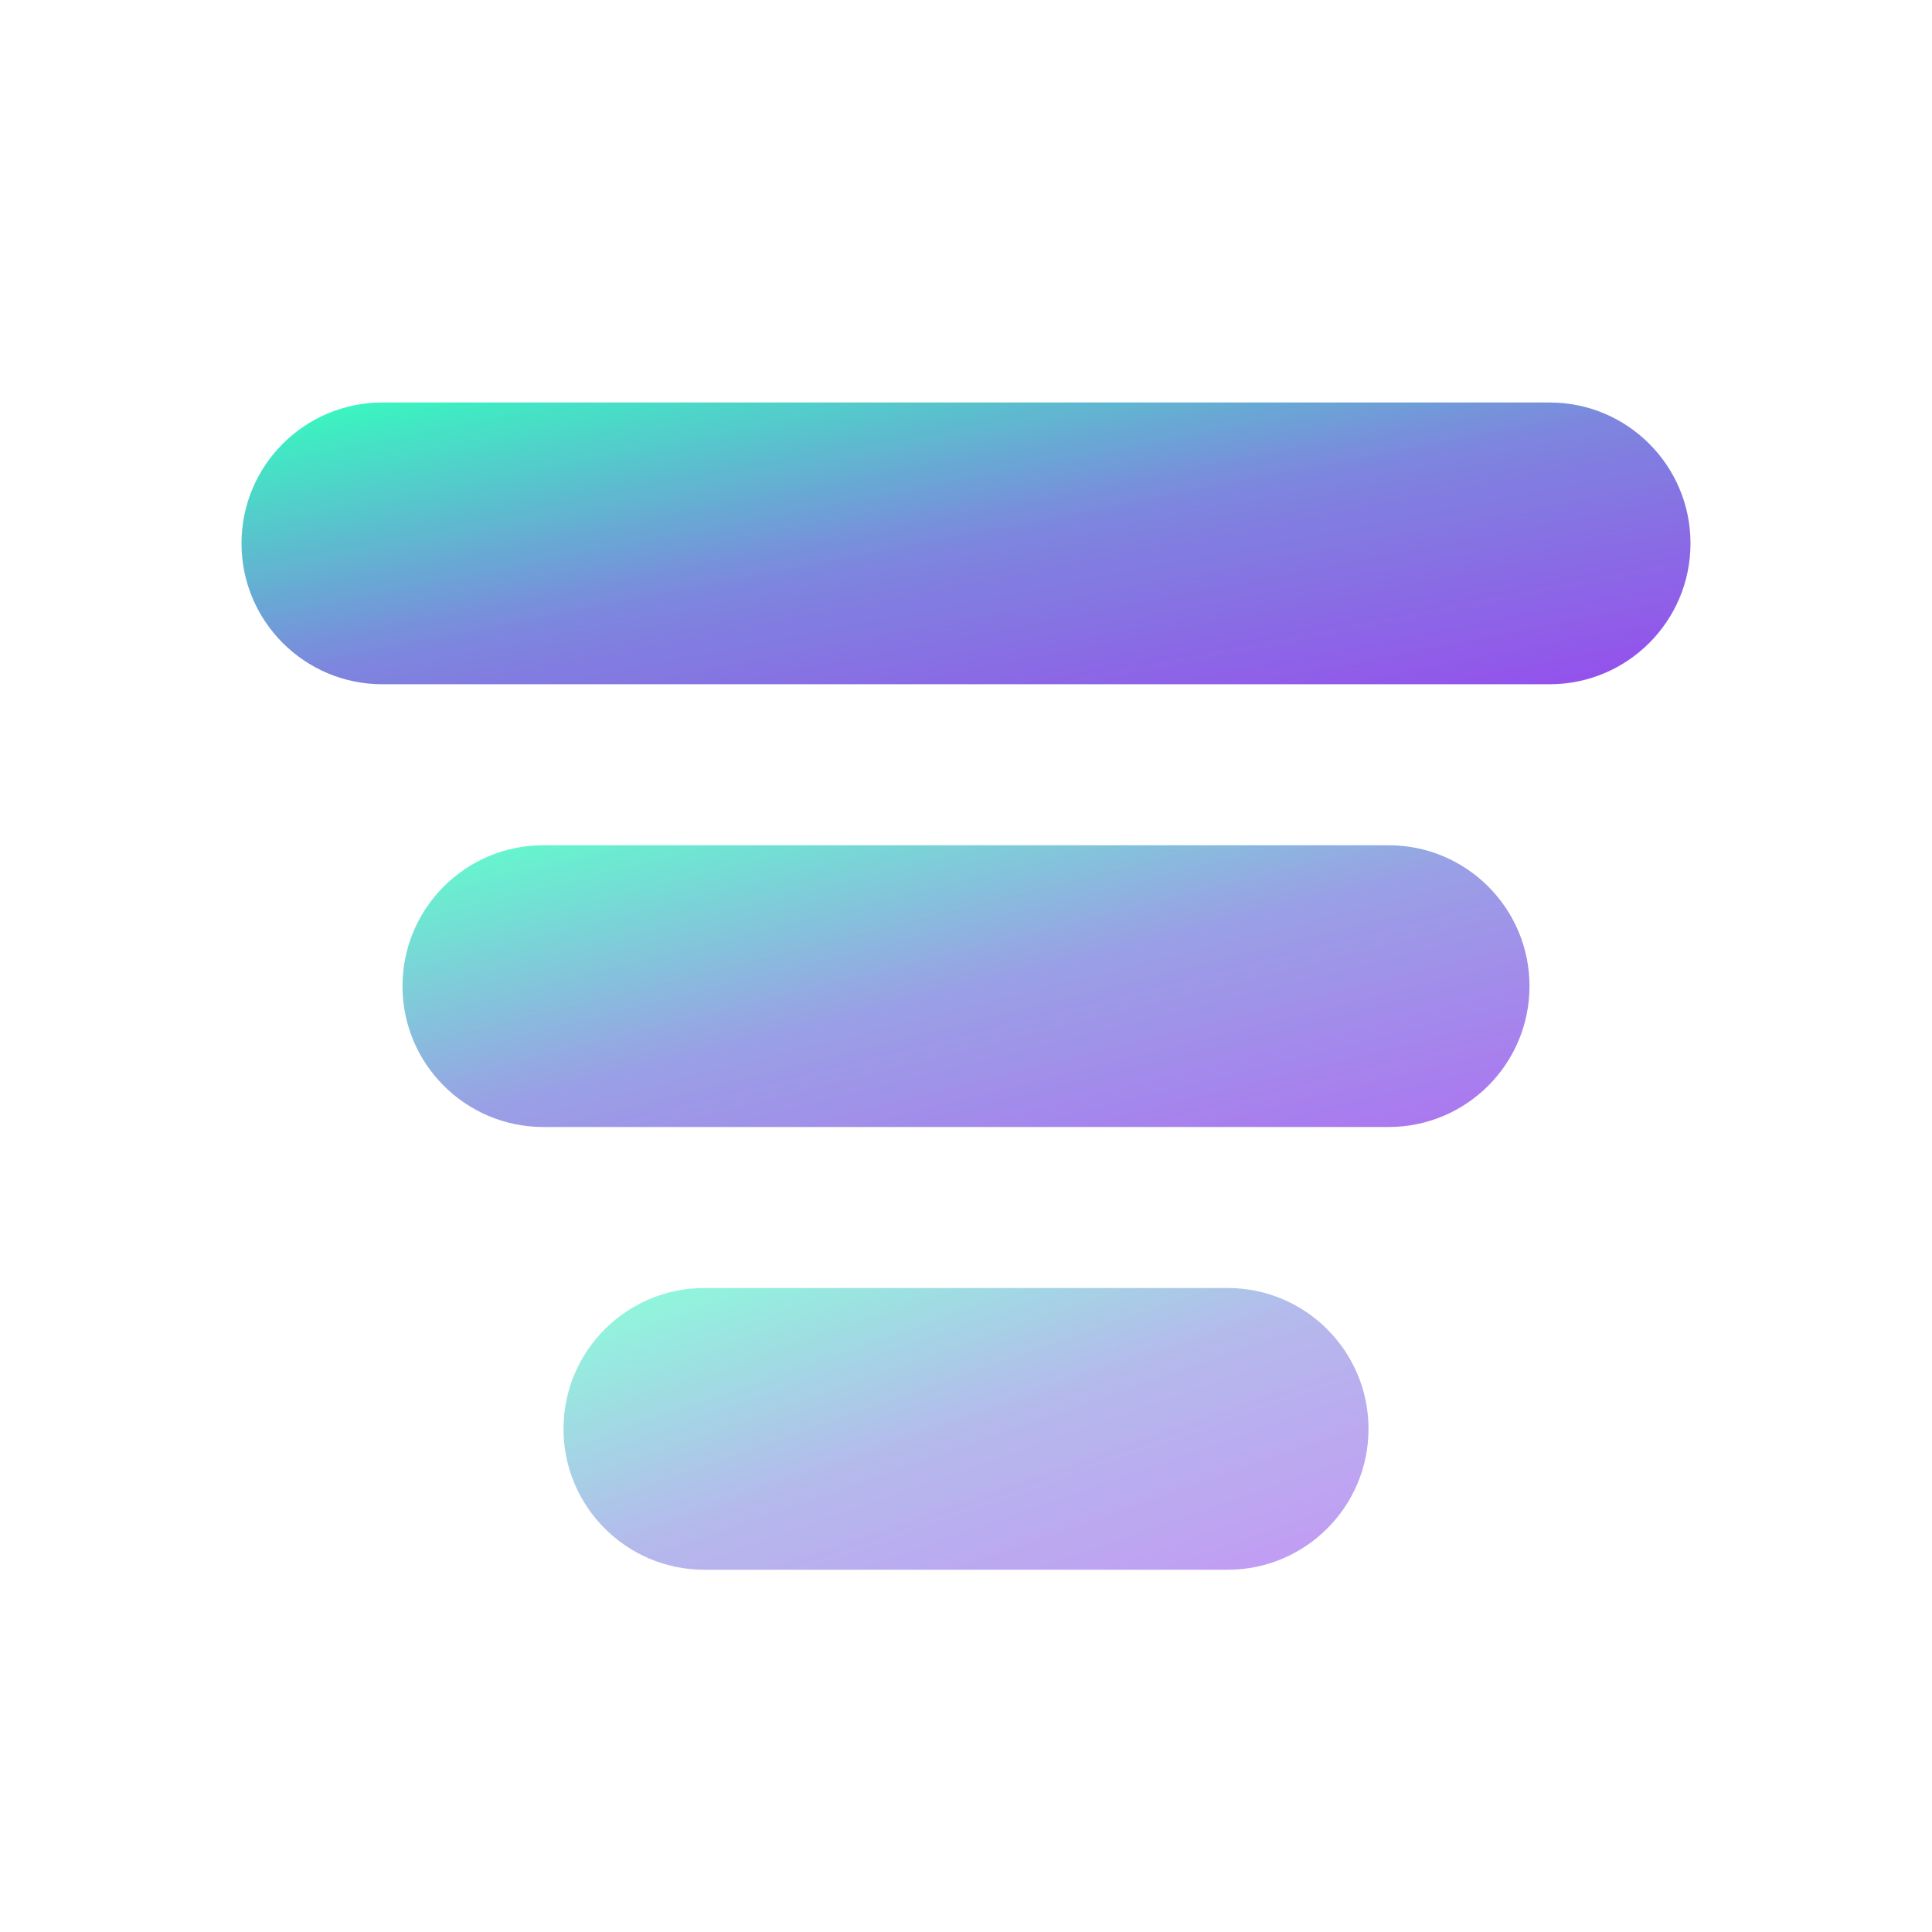
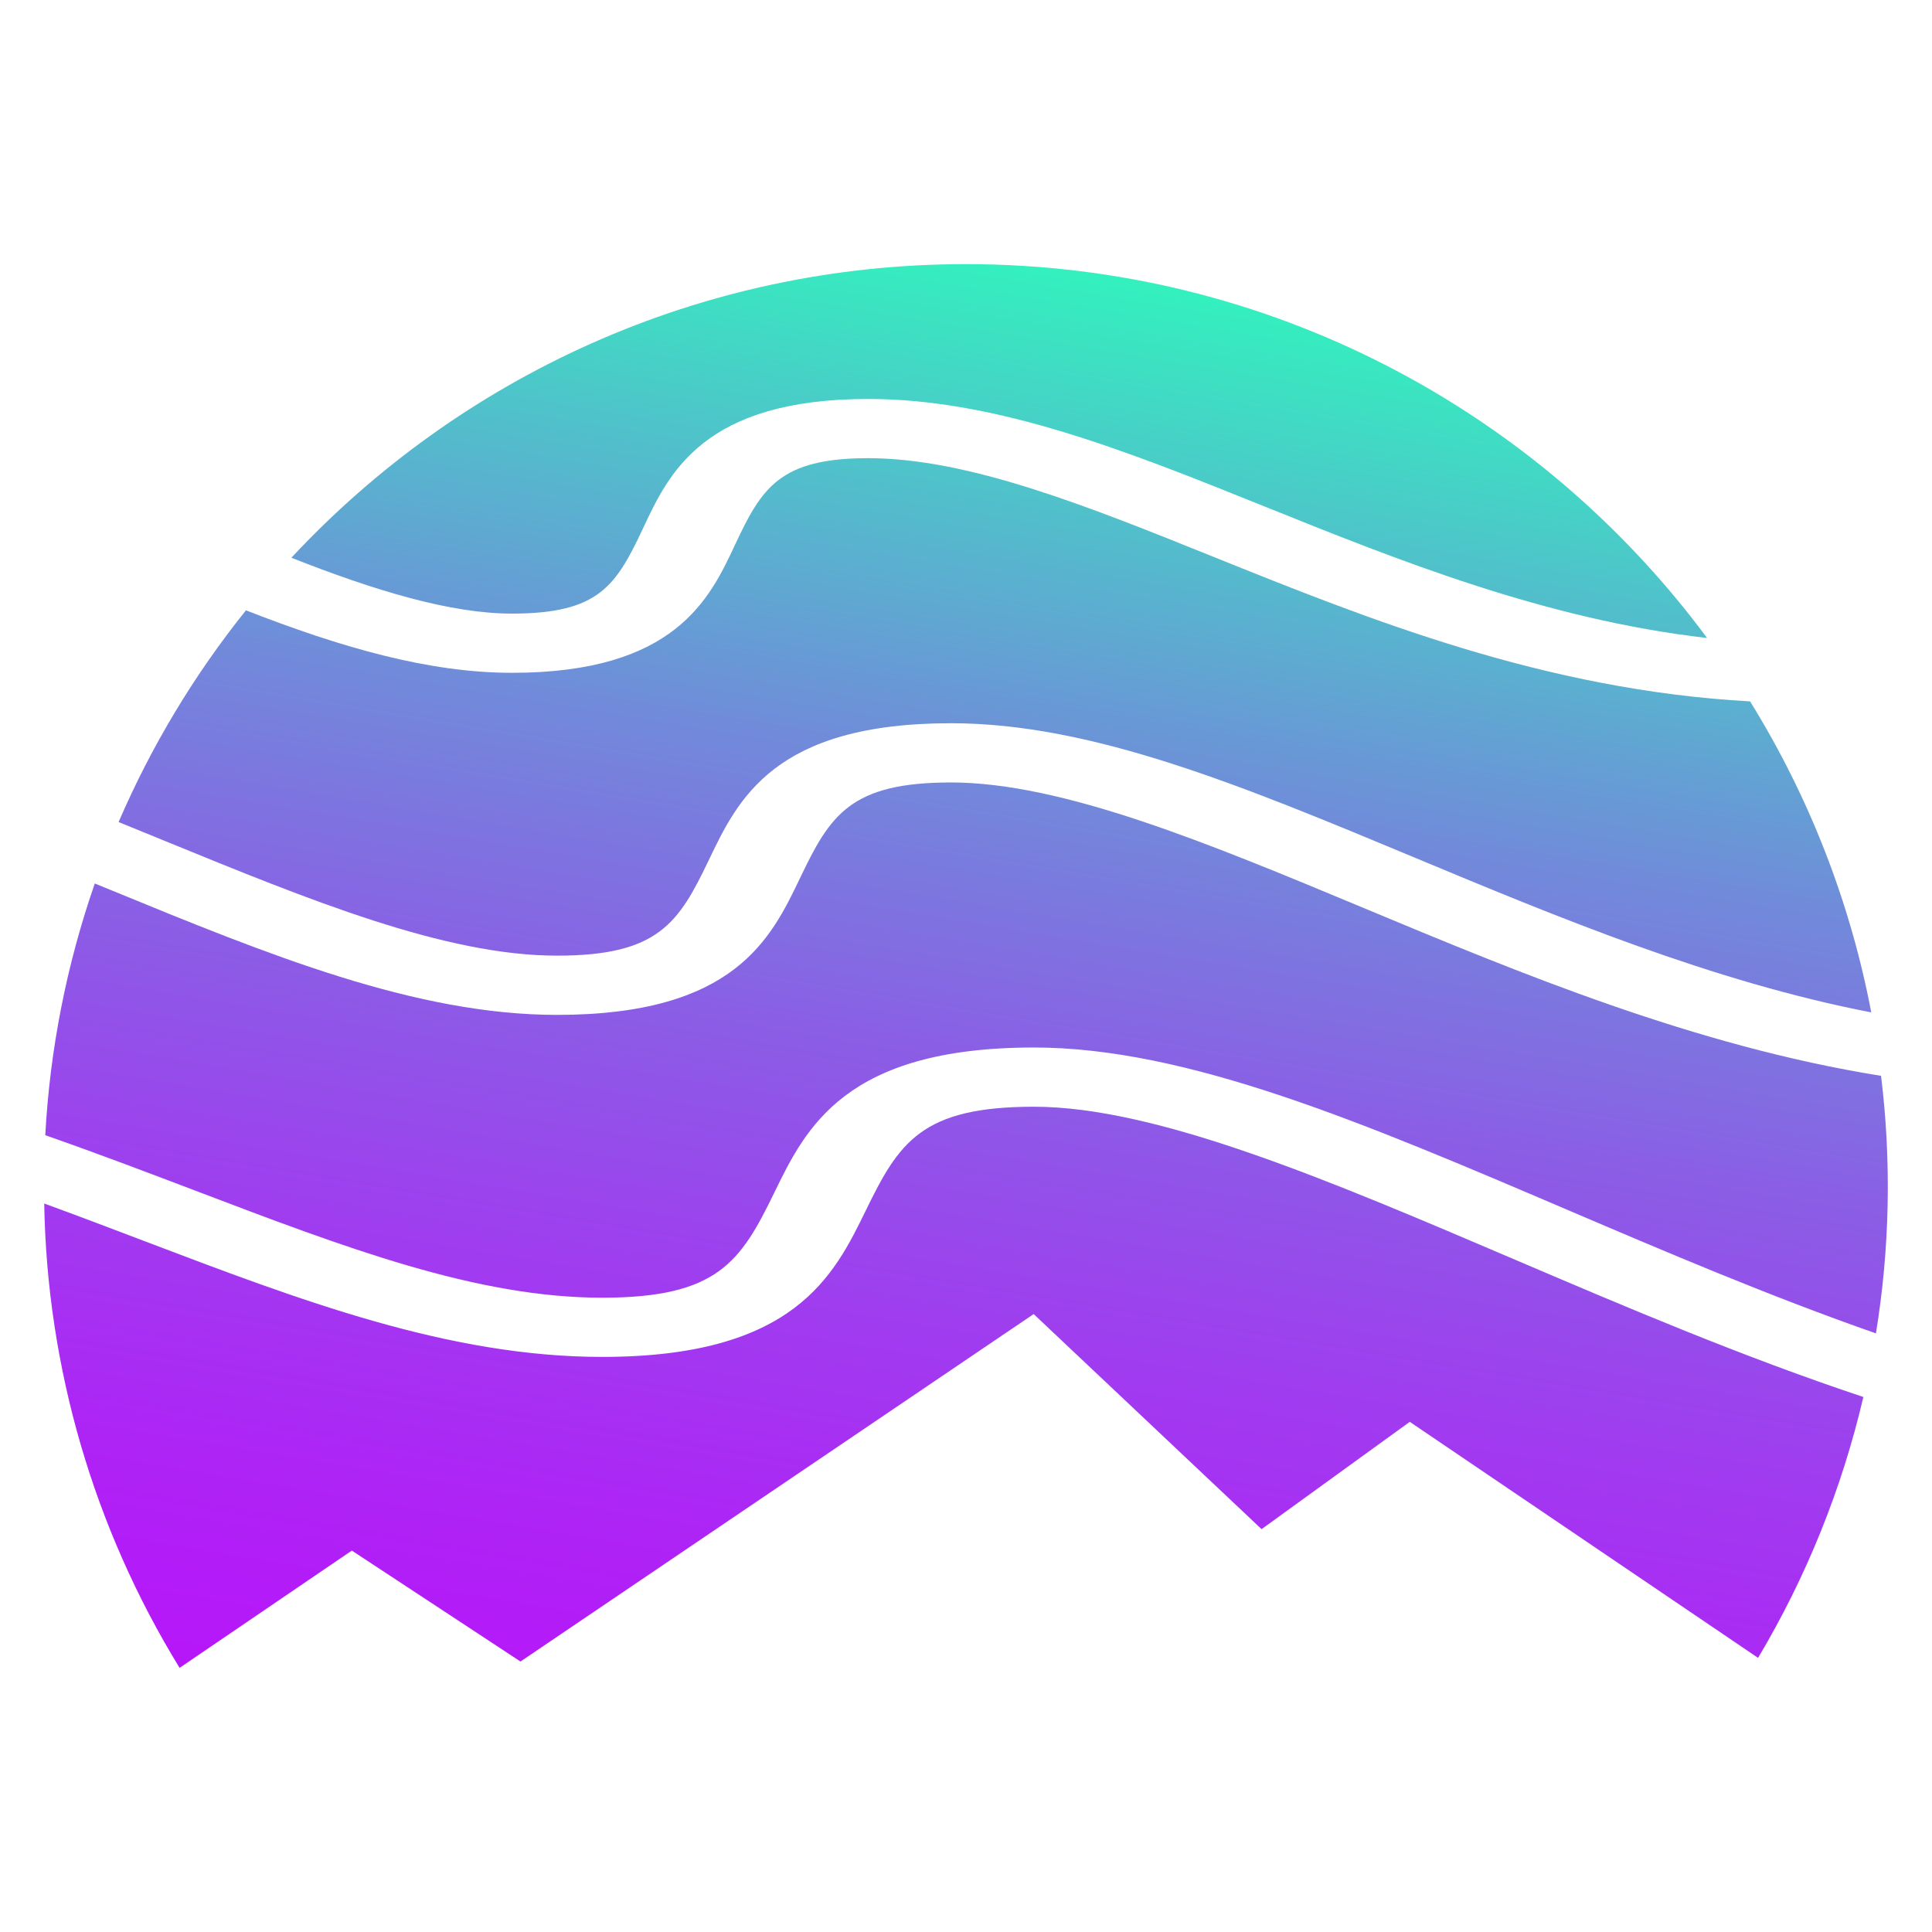
- <svg xmlns="http://www.w3.org/2000/svg" viewBox="0 0 48 48" fill="none">
+ <svg xmlns="http://www.w3.org/2000/svg" xmlns:xlink="http://www.w3.org/1999/xlink" id="Layer_1" data-name="Layer 1" viewBox="0 0 1024 1024">
  <defs>
-     <linearGradient id="g" x1="0%" y1="0%" x2="100%" y2="100%">
-       <stop offset="0%" stop-color="#2AFFBA" />
-       <stop offset="50%" stop-color="#7780DC" />
-       <stop offset="100%" stop-color="#9145EC" />
+     <style>.cls-1{fill:url(#linear-gradient);}.cls-2{fill:url(#linear-gradient-2);}.cls-3{fill:url(#linear-gradient-3);}.cls-4{fill:url(#linear-gradient-4);}</style>
+     <linearGradient id="linear-gradient" x1="564.17" y1="22.4" x2="374.54" y2="1187.29" gradientTransform="matrix(1, 0, 0, 1.03, 31.9, 91.01)" gradientUnits="userSpaceOnUse">
+       <stop offset="0" stop-color="#2affba" />
+       <stop offset="0.02" stop-color="#31f4bd" />
+       <stop offset="0.14" stop-color="#53bccc" />
+       <stop offset="0.25" stop-color="#718ada" />
+       <stop offset="0.37" stop-color="#8a5fe5" />
+       <stop offset="0.49" stop-color="#9f3def" />
+       <stop offset="0.61" stop-color="#af22f6" />
+       <stop offset="0.74" stop-color="#bb0ffb" />
+       <stop offset="0.87" stop-color="#c204fe" />
+       <stop offset="1" stop-color="#c400ff" />
    </linearGradient>
+     <linearGradient id="linear-gradient-2" x1="554.29" y1="20.79" x2="364.65" y2="1185.68" xlink:href="#linear-gradient" />
+     <linearGradient id="linear-gradient-3" x1="561.1" y1="21.9" x2="371.47" y2="1186.79" xlink:href="#linear-gradient" />
+     <linearGradient id="linear-gradient-4" x1="530.57" y1="16.93" x2="340.93" y2="1181.82" xlink:href="#linear-gradient" />
  </defs>
-   <rect x="6" y="10" width="36" height="7" rx="3.5" fill="url(#g)" opacity="0.95" />
-   <rect x="10" y="21" width="28" height="7" rx="3.5" fill="url(#g)" opacity="0.75" />
-   <rect x="14" y="32" width="20" height="7" rx="3.5" fill="url(#g)" opacity="0.55" />
+   <path class="cls-1" d="M275.87,880.64l272-184.16,120.79,114,78.55-56.88,184.6,125.1a485.54,485.54,0,0,0,55.81-138.27c-64.41-21.42-127-48.15-185.92-73.32-97-41.44-188.51-80.52-253.69-80.52-59.57,0-71.53,18.85-89.12,55C442,676.14,421.05,719.19,319.2,719.19c-81.26,0-159.95-29.93-243.27-61.61-17.07-6.5-34.57-13.14-52.49-19.69A486.06,486.06,0,0,0,95.19,884l91.29-62.16Z" />
+   <path class="cls-2" d="M295.26,506.52c53.69,0,64.49-17.36,80.41-50.63,15.46-32.33,34.7-72.56,128.36-72.56,75,0,154.6,33.2,246.78,71.64,74.85,31.21,156.89,65.34,241,81.63a485.59,485.59,0,0,0-64.23-164.85c-108.88-6-201.82-43.35-284.6-76.69-66.77-26.89-129.69-52.22-182.84-52.22-46.88,0-56.43,15.74-70.55,45.89-13.41,28.65-31.79,67.87-118.24,67.87-44.25,0-90.68-13.48-141-33.11A488.33,488.33,0,0,0,62.86,435.7c8.3,3.38,16.55,6.74,24.68,10.08C163.88,477,235.84,506.52,295.26,506.52Z" />
+   <path class="cls-3" d="M319.2,687.81c61.24,0,73.38-19.09,91.18-55.66,16.7-34.28,37.48-76.95,137.58-76.95,81.4,0,174.78,39.89,282.9,86.09,52.19,22.29,107.38,45.84,163.42,65.43A483,483,0,0,0,997,570.22C898.41,554.4,806,516,722.27,481.05,640.39,446.91,563.19,414.72,504,414.72c-53.25,0-64,17.29-79.84,50.42-15.51,32.42-34.8,72.77-128.93,72.77-75.08,0-153.29-32-236.08-66l-8.91-3.64A486.91,486.91,0,0,0,24,601.68c27.31,9.55,53.55,19.52,79,29.19C183.24,661.42,252.61,687.81,319.2,687.81Z" />
+   <path class="cls-4" d="M341,279.65c13.49-28.78,31.95-68.19,119.16-68.19,68.59,0,137.73,27.84,210.92,57.32C741.22,297,819.21,328.36,904.8,338.15,815.77,218,673,140,511.88,140c-141.15,0-268.24,59.92-357.45,155.62,44,17.32,84.15,29.6,116.89,29.6C317.56,325.22,326.54,310.43,341,279.65Z" />
</svg>
